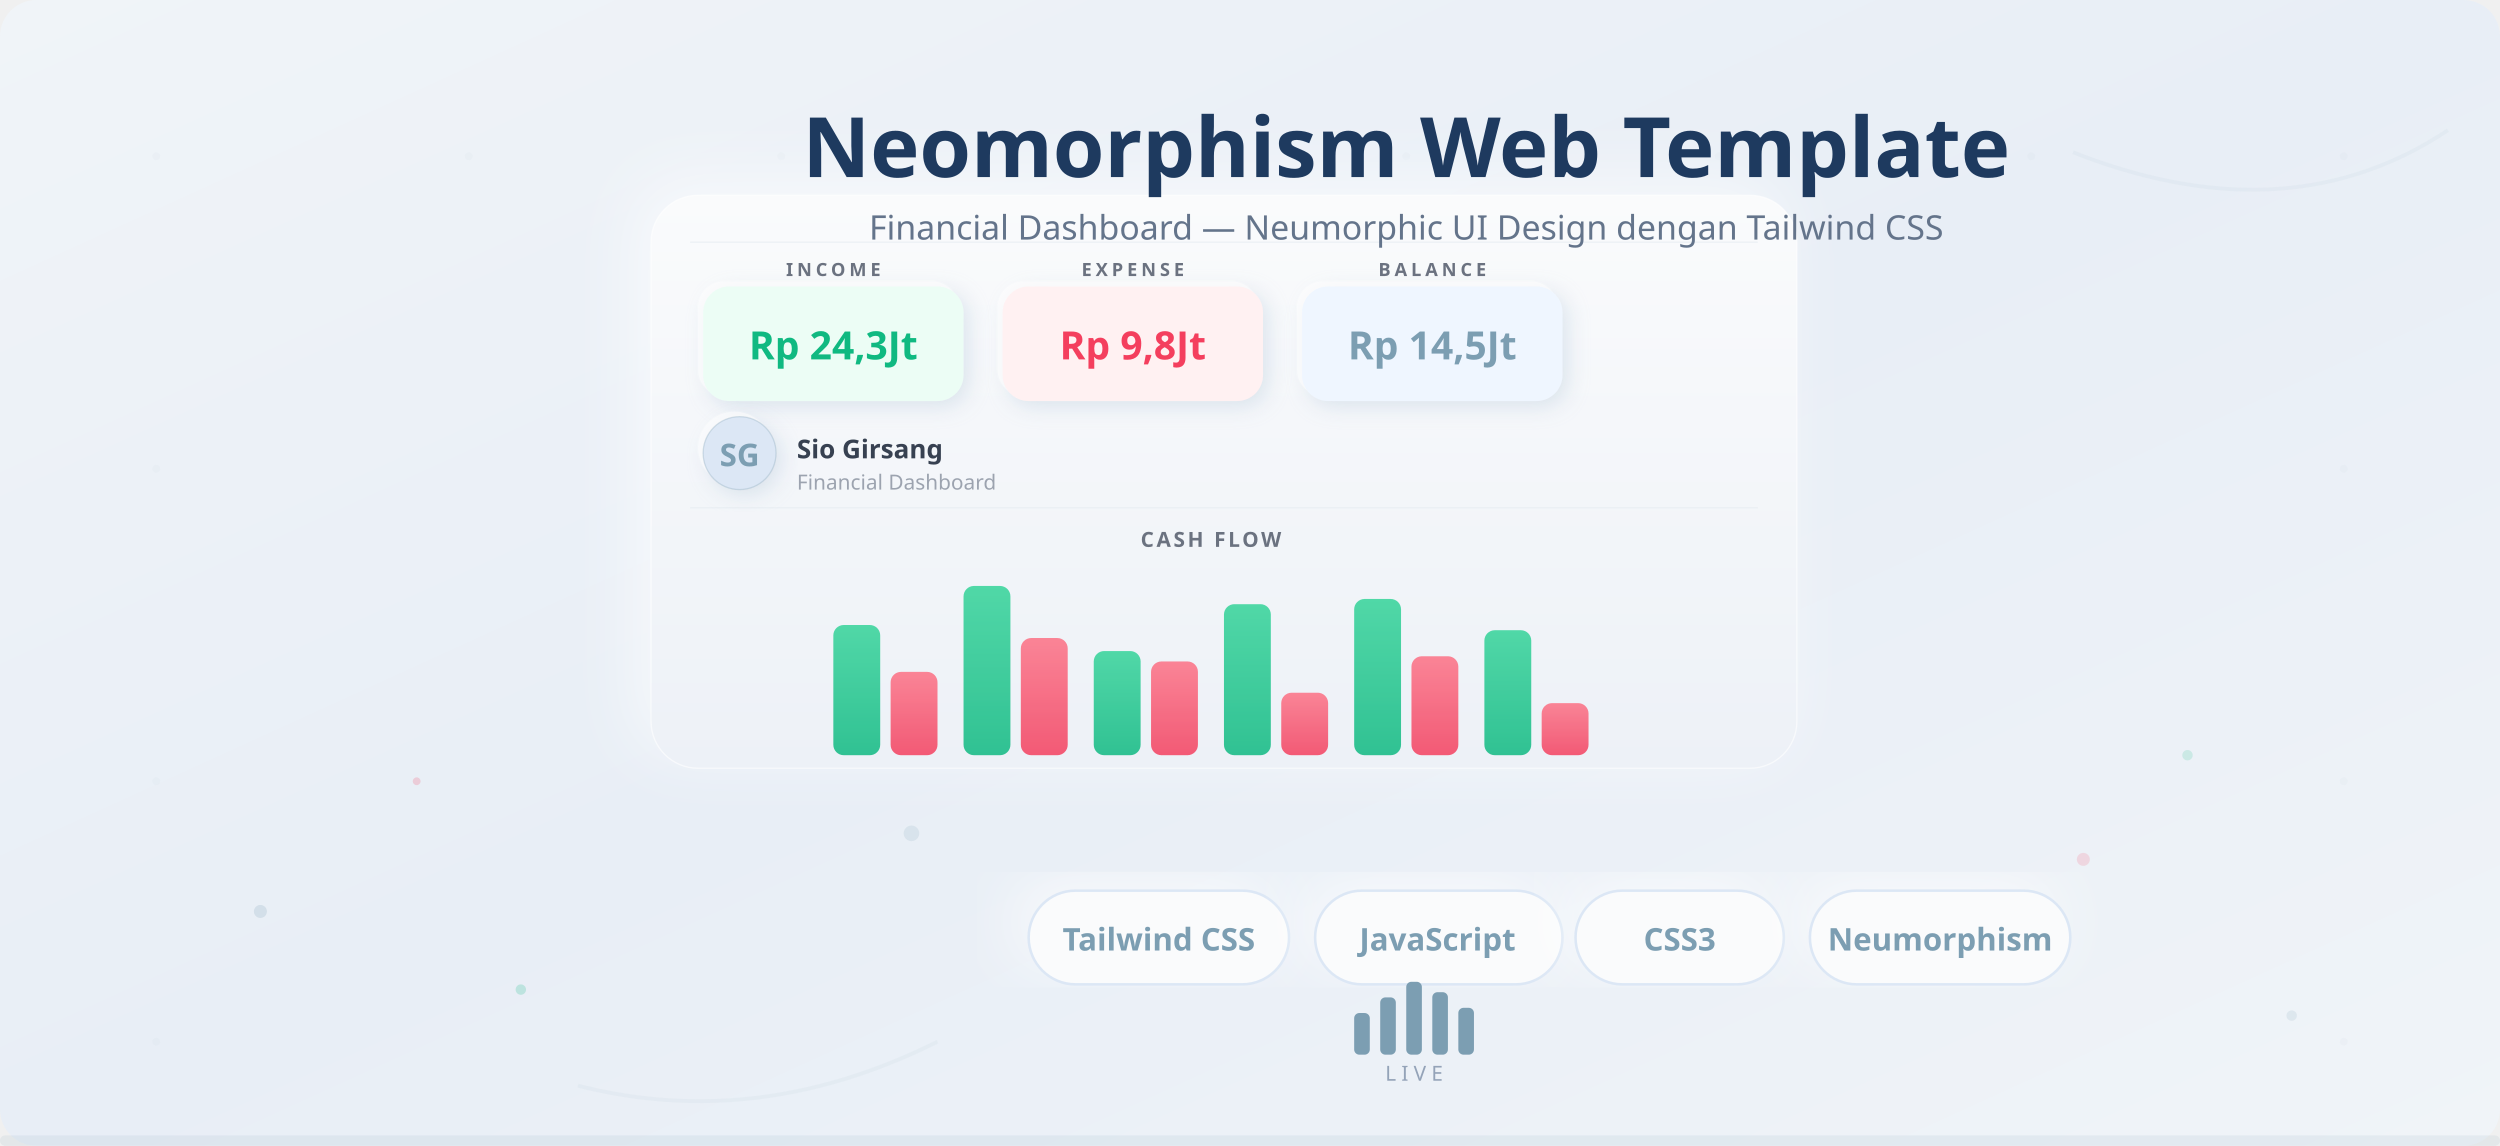
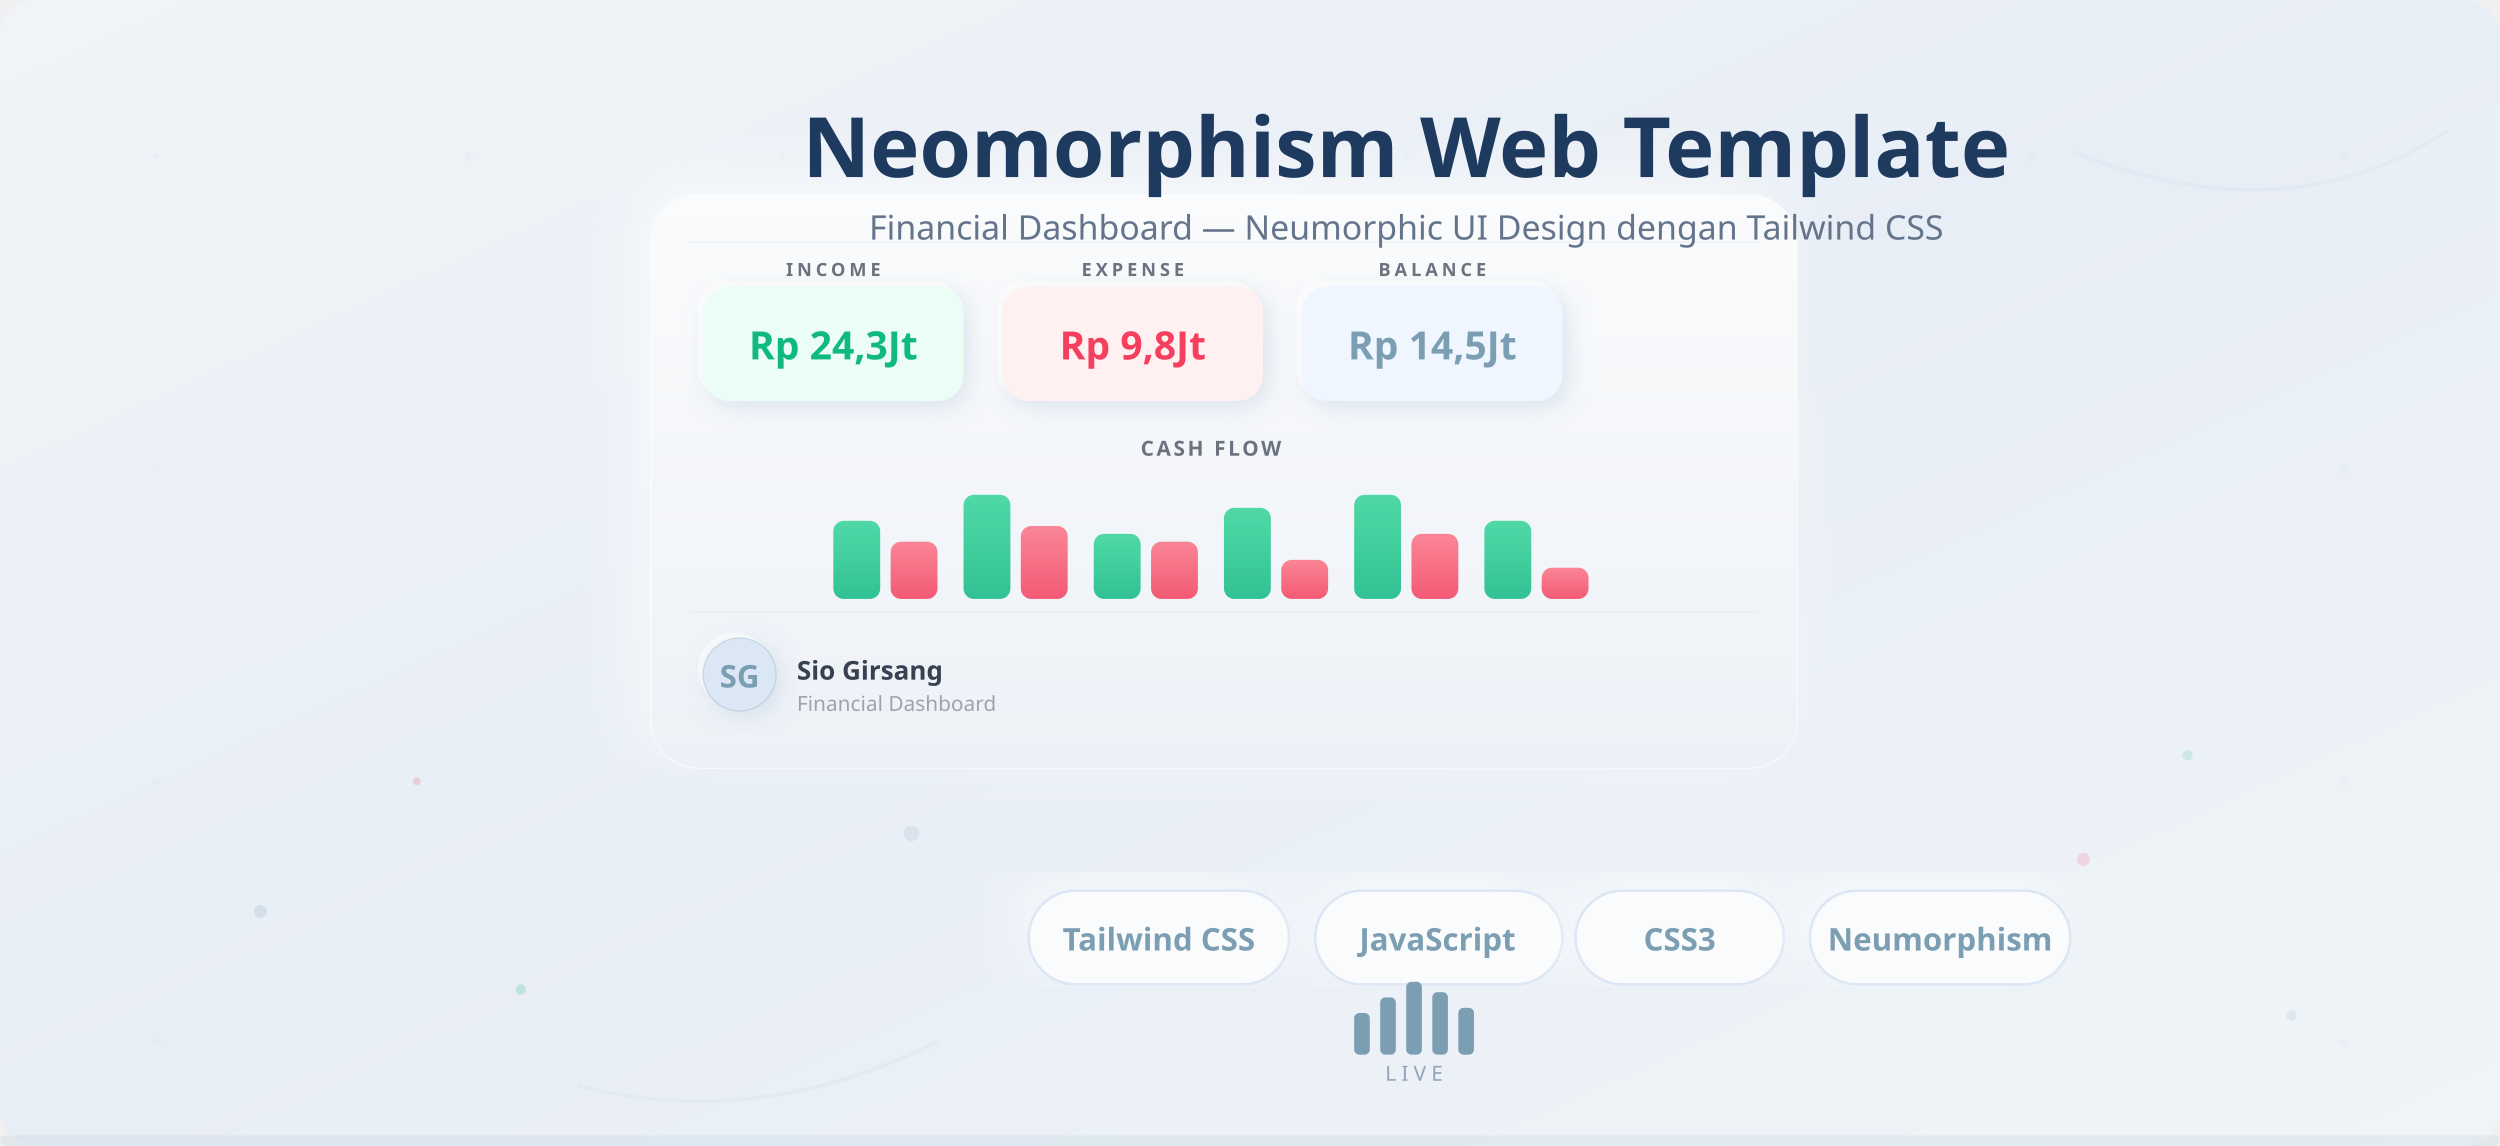
<svg xmlns="http://www.w3.org/2000/svg" viewBox="0 0 960 440" width="100%" height="auto">
  <defs>
    <linearGradient id="bgGrad" x1="0%" y1="0%" x2="100%" y2="100%">
      <stop offset="0%" stop-color="#F0F4F8">
        <animate attributeName="stop-color" values="#F0F4F8;#E8EEF6;#F0F4F8" dur="10s" repeatCount="indefinite" />
      </stop>
      <stop offset="50%" stop-color="#E8EEF6">
        <animate attributeName="stop-color" values="#E8EEF6;#DCE7F5;#E8EEF6" dur="12s" repeatCount="indefinite" />
      </stop>
      <stop offset="100%" stop-color="#F0F4F8">
        <animate attributeName="stop-color" values="#F0F4F8;#E2EAF3;#F0F4F8" dur="8s" repeatCount="indefinite" />
      </stop>
    </linearGradient>
    <linearGradient id="primaryGrad" x1="0%" y1="0%" x2="100%" y2="100%">
      <stop offset="0%" stop-color="#7C9EB2" />
      <stop offset="100%" stop-color="#5B8A9E" />
    </linearGradient>
    <linearGradient id="incomeGrad" x1="0%" y1="100%" x2="0%" y2="0%">
      <stop offset="0%" stop-color="#10B981" />
      <stop offset="100%" stop-color="#34D399" />
    </linearGradient>
    <linearGradient id="expenseGrad" x1="0%" y1="100%" x2="0%" y2="0%">
      <stop offset="0%" stop-color="#F43F5E" />
      <stop offset="100%" stop-color="#FB7185" />
    </linearGradient>
    <linearGradient id="neuCardGrad" x1="0%" y1="0%" x2="0%" y2="100%">
      <stop offset="0%" stop-color="#FAFBFC" />
      <stop offset="100%" stop-color="#EDF1F7" />
    </linearGradient>
    <filter id="shadowOut" x="-20%" y="-20%" width="140%" height="140%">
      <feDropShadow dx="8" dy="8" stdDeviation="16" flood-color="#B0C4D8" flood-opacity="0.35" />
      <feDropShadow dx="-6" dy="-6" stdDeviation="12" flood-color="#FFFFFF" flood-opacity="0.6" />
    </filter>
    <filter id="shadowIn" x="-30%" y="-30%" width="160%" height="160%">
      <feGaussianBlur in="SourceAlpha" stdDeviation="4" result="blur" />
      <feOffset dx="2" dy="2" result="offsetBlur" />
      <feFlood flood-color="#B0C4D8" flood-opacity="0.4" result="color" />
      <feComposite in="color" in2="offsetBlur" operator="in" result="shadow" />
      <feOffset dx="-2" dy="-2" in="SourceAlpha" result="offsetBlur2" />
      <feFlood flood-color="#FFFFFF" flood-opacity="0.5" result="color2" />
      <feComposite in="color2" in2="offsetBlur2" operator="in" result="shadow2" />
      <feMerge>
        <feMergeNode in="shadow" />
        <feMergeNode in="shadow2" />
        <feMergeNode in="SourceGraphic" />
      </feMerge>
    </filter>
    <filter id="glowGreen">
      <feGaussianBlur stdDeviation="3" result="blur" />
      <feFlood flood-color="#10B981" flood-opacity="0.3" result="color" />
      <feComposite in="color" in2="blur" operator="in" result="glow" />
      <feMerge>
        <feMergeNode in="glow" />
        <feMergeNode in="SourceGraphic" />
      </feMerge>
    </filter>
    <filter id="glowPrimary">
      <feGaussianBlur stdDeviation="3" result="blur" />
      <feFlood flood-color="#7C9EB2" flood-opacity="0.3" result="color" />
      <feComposite in="color" in2="blur" operator="in" result="glow" />
      <feMerge>
        <feMergeNode in="glow" />
        <feMergeNode in="SourceGraphic" />
      </feMerge>
    </filter>
  </defs>
  <style>
    .neu-card-bg { fill: url(#neuCardGrad); }

    .particle { animation: float linear infinite; }
    .particle:nth-child(odd) { animation-duration: 10s; }
    .particle:nth-child(even) { animation-duration: 15s; }
    @keyframes float {
      0% { transform: translateY(0) translateX(0); opacity: 0; }
      10% { opacity: 0.25; }
      90% { opacity: 0.15; }
      100% { transform: translateY(-120px) translateX(20px); opacity: 0; }
    }

    .coin-float { animation: coinFloat 4s ease-in-out infinite; }
    .coin-float:nth-child(2) { animation-delay: 0.5s; }
    .coin-float:nth-child(3) { animation-delay: 1s; }
    @keyframes coinFloat {
      0%, 100% { transform: translateY(0); }
      50% { transform: translateY(-8px); }
    }

    .bar-income { animation: barRise 1.5s ease-out forwards; transform-origin: bottom; }
    .bar-income:nth-child(1) { animation-delay: 0.1s; }
    .bar-income:nth-child(2) { animation-delay: 0.2s; }
    .bar-income:nth-child(3) { animation-delay: 0.3s; }
    .bar-income:nth-child(4) { animation-delay: 0.4s; }
    .bar-income:nth-child(5) { animation-delay: 0.5s; }
    .bar-income:nth-child(6) { animation-delay: 0.6s; }
    @keyframes barRise {
      0% { transform: scaleY(0); }
      100% { transform: scaleY(1); }
    }

    .bar-expense { animation: barRise 1.5s ease-out forwards; transform-origin: bottom; }
    .bar-expense:nth-child(1) { animation-delay: 0.15s; }
    .bar-expense:nth-child(2) { animation-delay: 0.25s; }
    .bar-expense:nth-child(3) { animation-delay: 0.35s; }
    .bar-expense:nth-child(4) { animation-delay: 0.45s; }
    .bar-expense:nth-child(5) { animation-delay: 0.55s; }
    .bar-expense:nth-child(6) { animation-delay: 0.65s; }

    .title-glow { animation: titleGlow 3s ease-in-out infinite; }
    @keyframes titleGlow {
      0%, 100% { filter: drop-shadow(0 0 4px rgba(124,158,178,0.15)); }
      50% { filter: drop-shadow(0 0 14px rgba(124,158,178,0.35)); }
    }

    .subtitle-slide { animation: subtitleSlide 5s ease-in-out infinite; }
    @keyframes subtitleSlide {
      0%, 100% { opacity: 0.75; transform: translateY(0); }
      50% { opacity: 1; transform: translateY(-2px); }
    }

    .badge-float { animation: badgeFloat 4s ease-in-out infinite; }
    .badge-float:nth-child(2) { animation-delay: 0.4s; }
    .badge-float:nth-child(3) { animation-delay: 0.8s; }
    .badge-float:nth-child(4) { animation-delay: 1.2s; }
    @keyframes badgeFloat {
      0%, 100% { transform: translateY(0); }
      50% { transform: translateY(-5px); }
    }

    .pulse-ring { animation: pulseRing 3s ease-out infinite; transform-origin: 540px 185px; }
    @keyframes pulseRing {
      0% { transform: scale(0.95); opacity: 0.4; }
      50% { transform: scale(1.05); opacity: 0.7; }
      100% { transform: scale(0.95); opacity: 0.4; }
    }

    .avatar-pulse { animation: avatarGlow 3s ease-in-out infinite; }
    @keyframes avatarGlow {
      0%, 100% { filter: drop-shadow(0 0 6px rgba(124,158,178,0.2)); }
      50% { filter: drop-shadow(0 0 16px rgba(124,158,178,0.5)); }
    }

    .signal-bar { animation: signalPulse 2s ease-in-out infinite; }
    .signal-bar:nth-child(2) { animation-delay: 0.2s; }
    .signal-bar:nth-child(3) { animation-delay: 0.4s; }
    .signal-bar:nth-child(4) { animation-delay: 0.6s; }
    .signal-bar:nth-child(5) { animation-delay: 0.8s; }
    @keyframes signalPulse {
      0%, 100% { opacity: 0.3; }
      50% { opacity: 1; }
    }

    .line-dash { stroke-dasharray: 200; stroke-dashoffset: 200; animation: drawLine 3s ease-in-out infinite; }
    @keyframes drawLine {
      0% { stroke-dashoffset: 200; }
      50% { stroke-dashoffset: 0; }
      100% { stroke-dashoffset: 200; }
    }

    .stat-value { animation: countUp 2s ease-out forwards; }
    @keyframes countUp {
      0% { opacity: 0; transform: translateY(8px); }
      100% { opacity: 1; transform: translateY(0); }
    }
  </style>
  <rect width="960" height="440" fill="url(#bgGrad)" rx="14" />
  <g fill="#7C9EB2" opacity="0.04">
    <circle cx="60" cy="60" r="1.5" />
    <circle cx="180" cy="60" r="1.5" />
    <circle cx="300" cy="60" r="1.5" />
    <circle cx="420" cy="60" r="1.5" />
    <circle cx="540" cy="60" r="1.5" />
    <circle cx="660" cy="60" r="1.5" />
    <circle cx="780" cy="60" r="1.5" />
    <circle cx="900" cy="60" r="1.5" />
    <circle cx="60" cy="180" r="1.5" />
    <circle cx="900" cy="180" r="1.5" />
    <circle cx="60" cy="300" r="1.5" />
    <circle cx="900" cy="300" r="1.5" />
    <circle cx="60" cy="400" r="1.5" />
    <circle cx="900" cy="400" r="1.5" />
  </g>
  <g class="particle">
    <circle cx="100" cy="350" r="2.5" fill="#7C9EB2" opacity="0.2" />
  </g>
  <g class="particle" style="animation-delay:1.5s">
    <circle cx="200" cy="380" r="2" fill="#10B981" opacity="0.2" />
  </g>
  <g class="particle" style="animation-delay:3s">
    <circle cx="350" cy="320" r="3" fill="#7C9EB2" opacity="0.15" />
  </g>
  <g class="particle" style="animation-delay:4.5s">
    <circle cx="700" cy="360" r="2" fill="#10B981" opacity="0.2" />
  </g>
  <g class="particle" style="animation-delay:2s">
    <circle cx="800" cy="330" r="2.5" fill="#F43F5E" opacity="0.15" />
  </g>
  <g class="particle" style="animation-delay:5.5s">
    <circle cx="880" cy="390" r="2" fill="#7C9EB2" opacity="0.15" />
  </g>
  <g class="particle" style="animation-delay:0.8s">
    <circle cx="160" cy="300" r="1.5" fill="#F43F5E" opacity="0.2" />
  </g>
  <g class="particle" style="animation-delay:3.8s">
    <circle cx="840" cy="290" r="2" fill="#10B981" opacity="0.15" />
  </g>
  <g stroke="#7C9EB2" fill="none" opacity="0.06" stroke-width="1.5">
    <path class="line-dash" d="M30,430 Q120,380 200,410 Q280,440 360,400" />
    <path class="line-dash" style="animation-delay:1s" d="M600,50 Q700,20 800,60 Q880,90 940,50" />
  </g>
  <g transform="translate(300, 105)">
    <rect x="-50" y="-30" width="440" height="220" rx="18" fill="url(#neuCardGrad)" filter="url(#shadowOut)" />
    <rect x="-50" y="-30" width="440" height="220" rx="18" fill="none" stroke="#FFFFFF" stroke-width="0.5" opacity="0.6" />
    <line x1="-35" y1="-12" x2="375" y2="-12" stroke="#7C9EB2" stroke-width="0.5" opacity="0.1" />
    <g class="coin-float" transform="translate(-30, 5)">
      <rect x="0" y="0" width="100" height="44" rx="10" fill="#ECFDF5" filter="url(#shadowIn)" />
      <text x="50" y="28" text-anchor="middle" font-family="'Segoe UI',sans-serif" font-size="15" font-weight="800" fill="#10B981">Rp 24,3Jt</text>
      <text x="50" y="-4" text-anchor="middle" font-family="'Segoe UI',sans-serif" font-size="7" font-weight="600" fill="#6B7280" letter-spacing="1.5">INCOME</text>
    </g>
    <g class="coin-float" style="animation-delay:0.5s" transform="translate(85, 5)">
      <rect x="0" y="0" width="100" height="44" rx="10" fill="#FFF1F2" filter="url(#shadowIn)" />
      <text x="50" y="28" text-anchor="middle" font-family="'Segoe UI',sans-serif" font-size="15" font-weight="800" fill="#F43F5E">Rp 9,8Jt</text>
      <text x="50" y="-4" text-anchor="middle" font-family="'Segoe UI',sans-serif" font-size="7" font-weight="600" fill="#6B7280" letter-spacing="1.5">EXPENSE</text>
    </g>
    <g class="coin-float" style="animation-delay:1s" transform="translate(200, 5)">
      <rect x="0" y="0" width="100" height="44" rx="10" fill="#EFF6FF" filter="url(#shadowIn)" />
      <text x="50" y="28" text-anchor="middle" font-family="'Segoe UI',sans-serif" font-size="15" font-weight="800" fill="#7C9EB2">Rp 14,5Jt</text>
      <text x="50" y="-4" text-anchor="middle" font-family="'Segoe UI',sans-serif" font-size="7" font-weight="600" fill="#6B7280" letter-spacing="1.5">BALANCE</text>
    </g>
-     <g transform="translate(0, 185)">
-       <text x="165" y="-80" text-anchor="middle" font-family="'Segoe UI',sans-serif" font-size="8" font-weight="600" fill="#6B7280" letter-spacing="1">CASH FLOW</text>
+     <g transform="translate(0, 125)">
+       <text x="165" y="-55" text-anchor="middle" font-family="'Segoe UI',sans-serif" font-size="8" font-weight="600" fill="#6B7280" letter-spacing="1">CASH FLOW</text>
      <g class="bar-income">
-         <rect x="20" y="-50" width="18" height="50" rx="4" fill="url(#incomeGrad)" opacity="0.85" />
-         <rect x="42" y="-32" width="18" height="32" rx="4" fill="url(#expenseGrad)" opacity="0.85" />
+         <rect x="20" y="-30" width="18" height="30" rx="4" fill="url(#incomeGrad)" opacity="0.85" />
+         <rect x="42" y="-22" width="18" height="22" rx="4" fill="url(#expenseGrad)" opacity="0.85" />
      </g>
      <g class="bar-income" style="animation-delay:0.2s">
-         <rect x="70" y="-65" width="18" height="65" rx="4" fill="url(#incomeGrad)" opacity="0.85" />
-         <rect x="92" y="-45" width="18" height="45" rx="4" fill="url(#expenseGrad)" opacity="0.85" />
+         <rect x="70" y="-40" width="18" height="40" rx="4" fill="url(#incomeGrad)" opacity="0.85" />
+         <rect x="92" y="-28" width="18" height="28" rx="4" fill="url(#expenseGrad)" opacity="0.85" />
      </g>
      <g class="bar-income" style="animation-delay:0.35s">
-         <rect x="120" y="-40" width="18" height="40" rx="4" fill="url(#incomeGrad)" opacity="0.85" />
-         <rect x="142" y="-36" width="18" height="36" rx="4" fill="url(#expenseGrad)" opacity="0.85" />
+         <rect x="120" y="-25" width="18" height="25" rx="4" fill="url(#incomeGrad)" opacity="0.85" />
+         <rect x="142" y="-22" width="18" height="22" rx="4" fill="url(#expenseGrad)" opacity="0.85" />
      </g>
      <g class="bar-income" style="animation-delay:0.5s">
-         <rect x="170" y="-58" width="18" height="58" rx="4" fill="url(#incomeGrad)" opacity="0.85" />
-         <rect x="192" y="-24" width="18" height="24" rx="4" fill="url(#expenseGrad)" opacity="0.85" />
+         <rect x="170" y="-35" width="18" height="35" rx="4" fill="url(#incomeGrad)" opacity="0.85" />
+         <rect x="192" y="-15" width="18" height="15" rx="4" fill="url(#expenseGrad)" opacity="0.85" />
      </g>
      <g class="bar-income" style="animation-delay:0.65s">
-         <rect x="220" y="-60" width="18" height="60" rx="4" fill="url(#incomeGrad)" opacity="0.85" />
-         <rect x="242" y="-38" width="18" height="38" rx="4" fill="url(#expenseGrad)" opacity="0.85" />
+         <rect x="220" y="-40" width="18" height="40" rx="4" fill="url(#incomeGrad)" opacity="0.85" />
+         <rect x="242" y="-25" width="18" height="25" rx="4" fill="url(#expenseGrad)" opacity="0.85" />
      </g>
      <g class="bar-income" style="animation-delay:0.8s">
-         <rect x="270" y="-48" width="18" height="48" rx="4" fill="url(#incomeGrad)" opacity="0.85" />
-         <rect x="292" y="-20" width="18" height="20" rx="4" fill="url(#expenseGrad)" opacity="0.85" />
-       </g>
-     </g>
-     <line x1="-35" y1="90" x2="375" y2="90" stroke="#7C9EB2" stroke-width="0.5" opacity="0.08" />
-     <g transform="translate(-30, 55)">
+         <rect x="270" y="-30" width="18" height="30" rx="4" fill="url(#incomeGrad)" opacity="0.85" />
+         <rect x="292" y="-12" width="18" height="12" rx="4" fill="url(#expenseGrad)" opacity="0.85" />
+       </g>
+     </g>
+     <line x1="-35" y1="130" x2="375" y2="130" stroke="#7C9EB2" stroke-width="0.5" opacity="0.08" />
+     <g transform="translate(-30, 140)">
      <circle cx="14" cy="14" r="14" fill="#DCE7F5" filter="url(#shadowIn)" />
      <text x="14" y="19" text-anchor="middle" font-family="'Segoe UI',sans-serif" font-size="12" font-weight="700" fill="#7C9EB2">SG</text>
      <circle cx="14" cy="14" r="14" fill="none" stroke="#7C9EB2" stroke-width="0.5" opacity="0.3" />
      <text x="36" y="16" font-family="'Segoe UI',sans-serif" font-size="10" font-weight="600" fill="#374151">Sio Girsang</text>
      <text x="36" y="28" font-family="'Segoe UI',sans-serif" font-size="8" fill="#9CA3AF">Financial Dashboard</text>
    </g>
  </g>
  <text x="540" y="68" text-anchor="middle" font-family="'Segoe UI',-apple-system,sans-serif" font-size="32" font-weight="800" fill="#1E3A5F" class="title-glow">Neomorphism Web Template</text>
  <text x="540" y="92" text-anchor="middle" font-family="'Segoe UI',-apple-system,sans-serif" font-size="13" fill="#64748B" class="subtitle-slide">Financial Dashboard — Neumorphic UI Design dengan Tailwind CSS</text>
  <g transform="translate(540, 360)">
    <g class="badge-float">
      <rect x="-145" y="-18" width="100" height="36" rx="18" fill="#FAFBFC" stroke="#DCE7F5" stroke-width="1" filter="url(#shadowOut)" />
      <text x="-95" y="5" text-anchor="middle" font-family="'Segoe UI',sans-serif" font-size="12" fill="#7C9EB2" font-weight="700">Tailwind CSS</text>
    </g>
    <g class="badge-float" style="animation-delay:0.4s">
      <rect x="-35" y="-18" width="95" height="36" rx="18" fill="#FAFBFC" stroke="#DCE7F5" stroke-width="1" filter="url(#shadowOut)" />
      <text x="12" y="5" text-anchor="middle" font-family="'Segoe UI',sans-serif" font-size="12" fill="#7C9EB2" font-weight="700">JavaScript</text>
    </g>
    <g class="badge-float" style="animation-delay:0.8s">
      <rect x="65" y="-18" width="80" height="36" rx="18" fill="#FAFBFC" stroke="#DCE7F5" stroke-width="1" filter="url(#shadowOut)" />
      <text x="105" y="5" text-anchor="middle" font-family="'Segoe UI',sans-serif" font-size="12" fill="#7C9EB2" font-weight="700">CSS3</text>
    </g>
    <g class="badge-float" style="animation-delay:1.2s">
      <rect x="155" y="-18" width="100" height="36" rx="18" fill="#FAFBFC" stroke="#DCE7F5" stroke-width="1" filter="url(#shadowOut)" />
      <text x="205" y="5" text-anchor="middle" font-family="'Segoe UI',sans-serif" font-size="12" fill="#7C9EB2" font-weight="700">Neumorphism</text>
    </g>
  </g>
  <g transform="translate(540, 405)">
    <rect class="signal-bar" x="-20" y="-16" width="6" height="16" rx="2" fill="#7C9EB2" />
    <rect class="signal-bar" style="animation-delay:0.15s" x="-10" y="-22" width="6" height="22" rx="2" fill="#7C9EB2" />
    <rect class="signal-bar" style="animation-delay:0.3s" x="0" y="-28" width="6" height="28" rx="2" fill="#7C9EB2" />
    <rect class="signal-bar" style="animation-delay:0.45s" x="10" y="-24" width="6" height="24" rx="2" fill="#7C9EB2" />
    <rect class="signal-bar" style="animation-delay:0.6s" x="20" y="-18" width="6" height="18" rx="2" fill="#7C9EB2" />
    <text x="3" y="10" text-anchor="middle" font-family="'Segoe UI',sans-serif" font-size="8" fill="#94A3B8" letter-spacing="2">LIVE</text>
  </g>
  <rect x="0" y="436" width="960" height="4" fill="#7C9EB2" opacity="0.12" rx="2" />
</svg>
